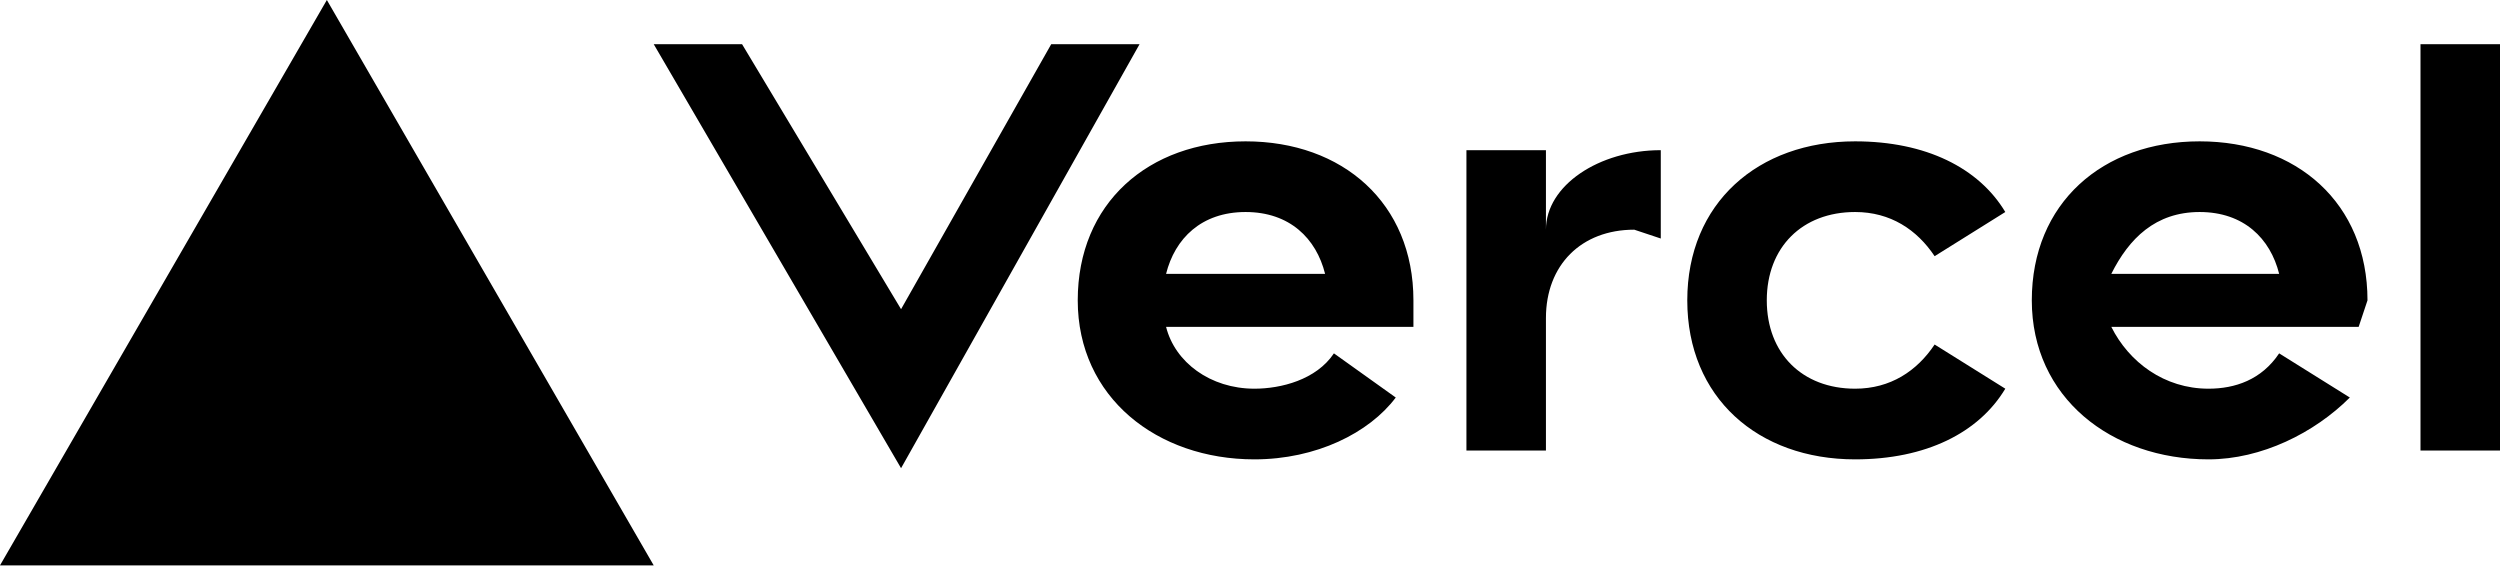
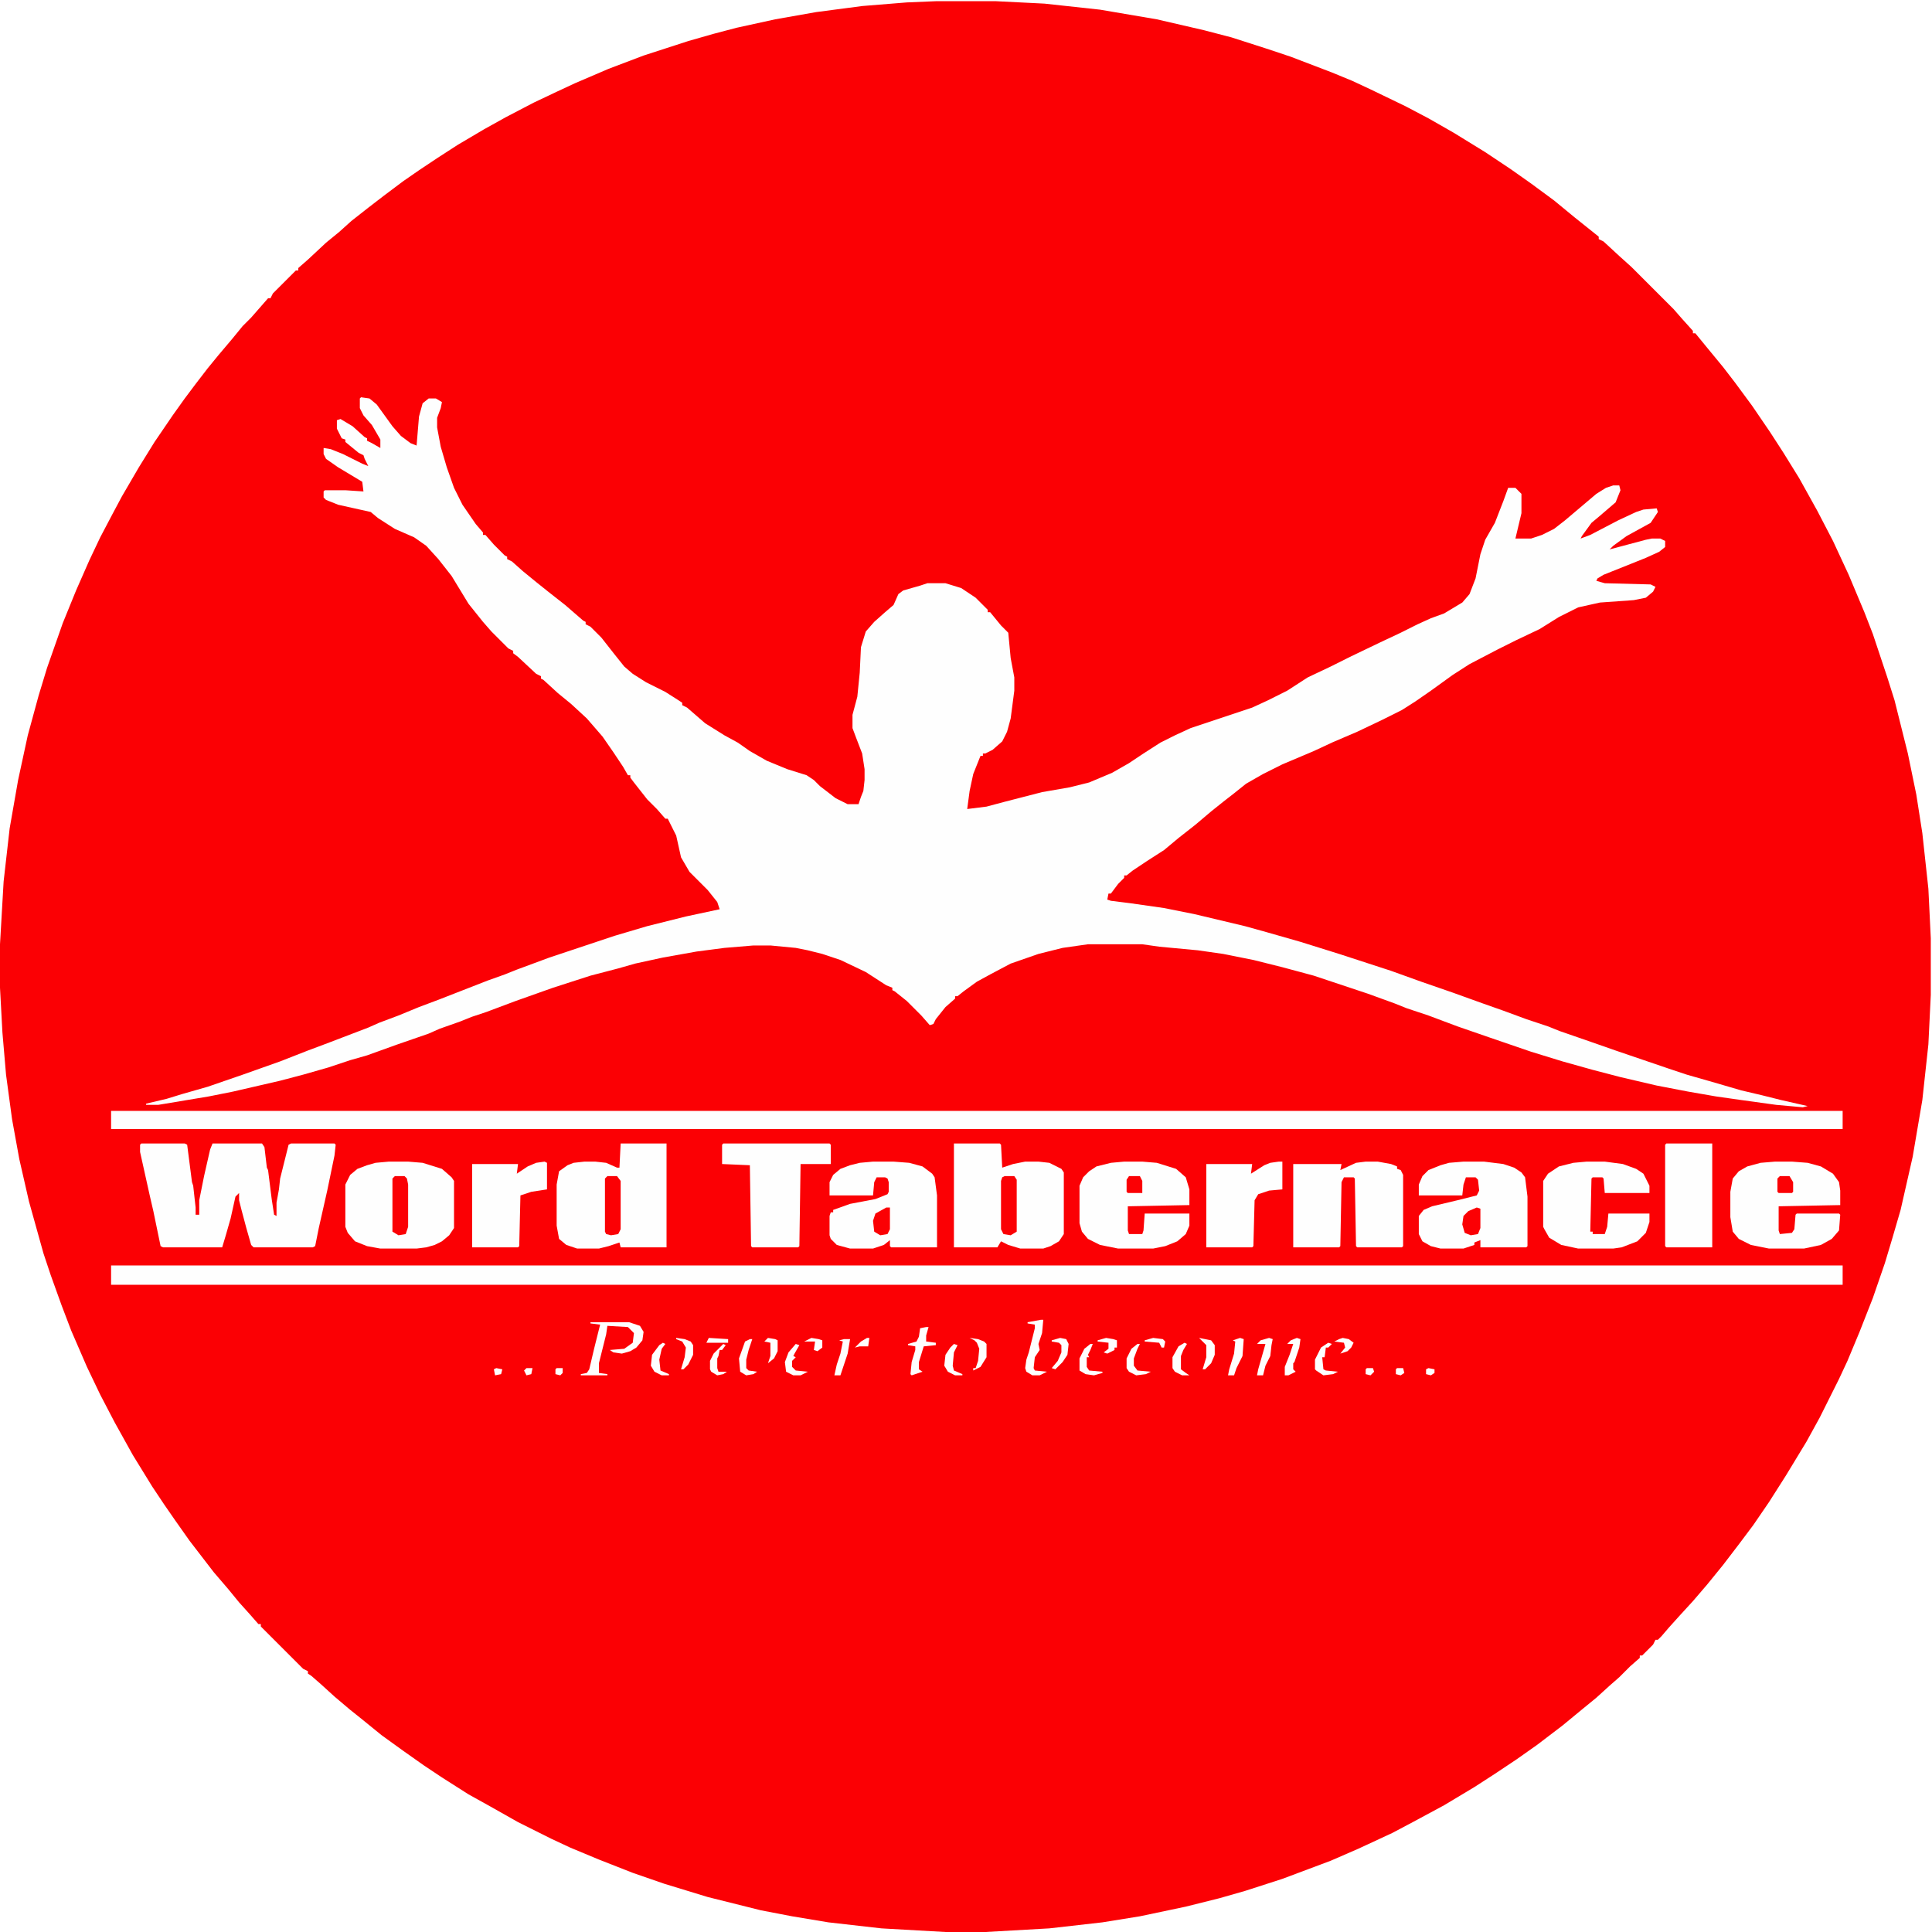
- <svg xmlns="http://www.w3.org/2000/svg" fill="none" viewBox="0 0 283 64">
-   <path fill="black" d="M141 16c-11 0-19 7-19 18s9 18 20 18c7 0 13-3 16-7l-7-5c-2 3-6 4-9 4-5 0-9-3-10-7h28v-3c0-11-8-18-19-18zm-9 15c1-4 4-7 9-7s8 3 9 7h-18zm117-15c-11 0-19 7-19 18s9 18 20 18c6 0 12-3 16-7l-8-5c-2 3-5 4-8 4-5 0-9-3-11-7h28l1-3c0-11-8-18-19-18zm-10 15c2-4 5-7 10-7s8 3 9 7h-19zm-39 3c0 6 4 10 10 10 4 0 7-2 9-5l8 5c-3 5-9 8-17 8-11 0-19-7-19-18s8-18 19-18c8 0 14 3 17 8l-8 5c-2-3-5-5-9-5-6 0-10 4-10 10zm83-29v46h-9V5h9zM37 0l37 64H0L37 0zm92 5-27 48L74 5h10l18 30 17-30h10zm59 12v10l-3-1c-6 0-10 4-10 10v15h-9V17h9v9c0-5 6-9 13-9z" />
+ <svg xmlns="http://www.w3.org/2000/svg" version="1.1" viewBox="0 0 1600 1600" width="1280" height="1280">
+   <path transform="translate(775,1)" d="m0 0h50l40 2 46 5 47 8 39 9 23 6 28 9 21 7 34 13 17 7 15 7 29 14 19 10 21 12 26 16 21 14 17 12 19 14 17 14 20 16v2l4 2 13 12 10 9 35 35 7 8 9 10v2h2l9 11 14 17 10 13 14 19 15 22 11 17 13 21 15 27 13 25 13 28 13 31 7 18 12 36 6 19 11 44 7 34 5 32 5 46 2 41v47l-2 41-5 46-8 47-10 44-7 24-6 20-10 29-11 28-10 24-7 15-16 32-11 20-17 28-14 22-13 19-12 16-13 17-13 16-12 14-11 12-9 10-6 7-3 3h-2l-2 4-9 9h-2v2l-8 7-9 9-8 7-11 10-11 9-17 14-21 16-17 12-18 12-17 11-25 15-26 14-17 9-28 13-23 10-40 15-31 10-21 6-28 7-38 8-31 5-44 5-53 3h-33l-53-3-44-5-30-5-26-5-44-11-36-11-26-9-28-11-24-10-15-7-28-14-23-13-18-10-22-14-15-10-17-12-18-13-16-13-10-8-13-11-11-10-8-7-3-2v-2l-4-2-35-35v-2h-2l-7-8-9-10-9-11-12-14-20-26-12-17-9-13-10-15-16-26-15-27-12-23-11-23-13-30-8-21-9-25-6-18-12-43-8-35-6-33-5-37-3-35-2-37v-36l3-52 5-44 7-40 8-37 9-33 7-23 13-37 11-27 11-25 9-19 10-19 8-15 14-24 13-21 15-22 10-14 9-12 10-13 9-11 11-13 9-11 7-7 14-16h2l2-4 19-19h2v-2l8-7 15-14 11-9 10-9 14-11 13-10 16-12 13-9 15-10 17-11 22-13 18-10 23-12 19-9 15-7 28-12 29-11 37-12 21-6 19-5 32-7 34-6 38-5 37-3z" fill="#FB0004" />
+   <path transform="translate(299,329)" d="m0 0 7 1 6 5 13 18 7 8 8 6 5 2 2-24 3-11 5-4h6l5 3-1 5-3 8v8l3 16 5 17 6 17 7 14 11 16 6 7v2h2l7 8 9 9 2 1v2l4 2 9 8 11 9 10 8 14 11 15 13 2 1v2l4 2 9 9 11 14 8 10 7 6 11 7 16 8 11 7 3 2v2l4 2 15 13 16 10 11 6 10 7 14 8 17 7 16 5 6 4 5 5 13 10 10 5h9l2-6 2-5 1-9v-9l-2-13-5-13-3-8v-11l4-15 2-20 1-21 4-13 7-8 9-8 7-6 4-9 4-3 14-4 6-2h15l13 4 12 8 10 10v2h2l9 11 6 6 2 21 3 16v11l-3 23-3 11-4 8-8 7-6 3h-2v2h-2l-6 15-3 14-2 15 16-2 15-4 31-8 23-4 16-4 19-8 14-8 12-8 14-9 12-6 13-6 51-17 13-6 16-8 17-11 19-9 16-8 25-12 17-8 14-7 11-5 11-4 15-9 6-7 5-13 4-20 4-12 8-14 7-18 4-11h6l5 5v16l-5 21h13l9-3 10-5 9-7 26-22 8-5 6-2h5l1 4-4 10-14 12-6 5-8 11-1 2 8-3 23-12 15-7 6-2 11-1 1 3-6 9-20 11-11 8-3 3 30-8 5-1h7l4 2v5l-5 4-11 5-35 14-5 3-1 2 7 2 38 1 4 2-2 4-6 5-10 2-28 2-18 4-16 8-16 10-19 9-16 8-23 12-14 9-18 13-13 9-11 7-16 8-21 10-21 9-15 7-26 11-16 8-14 8-10 8-9 7-10 8-13 11-14 11-12 10-14 9-12 8-5 4h-2v2l-5 5-6 8h-2l-1 5 3 1 16 2 28 4 25 5 42 10 18 5 28 8 32 10 43 14 25 9 26 9 25 9 17 6 19 7 18 6 10 4 26 9 20 7 44 15 15 5 21 6 24 7 17 4 16 4 22 5-4 1-22-2-29-4-21-3-23-4-26-5-30-7-23-6-25-7-26-8-35-12-26-9-24-9-18-6-10-4-22-8-45-15-26-7-24-6-25-5-21-3-32-3-14-2h-45l-21 3-20 5-23 8-17 9-11 6-11 8-5 4h-2v2l-8 7-8 10-2 4-3 1-7-8-12-12-10-8-2-1v-2l-5-2-17-11-21-10-15-5-12-3-10-2-21-2h-14l-24 2-23 3-28 5-23 5-14 4-23 6-31 10-31 11-24 9-12 4-10 4-17 6-9 4-26 9-25 9-14 4-18 6-21 6-19 5-39 9-20 4-42 7h-10v-1l17-4 13-4 21-6 29-10 31-11 23-9 16-6 34-13 9-4 16-6 17-7 16-6 41-16 14-5 10-4 27-10 54-18 27-8 32-8 28-6-2-6-8-10-15-15-7-12-4-18-7-14h-2l-7-8-8-8-11-14-3-4v-2h-2l-4-7-8-12-9-13-13-15-13-12-11-9-12-11-2-1v-2l-4-2-15-14-4-3v-2l-4-2-14-14-7-8-12-15-14-23-11-14-10-11-10-7-16-7-14-9-6-5-27-6-10-4-2-2v-5l1-1h17l15 1-1-8-20-12-10-7-2-4v-5l6 1 10 4 16 8 5 2-3-6-1-3-4-2-11-9v-2l-3-1-4-8v-7l3-1 10 6 10 9 2 1v2l4 2 7 4v-7l-7-12-7-8-3-6v-8z" fill="#FEFEFE" />
+   <path transform="translate(92,1048)" d="m0 0h1434v16h-1434z" fill="#FEFEFE" />
+   <path transform="translate(92,920)" d="m0 0h1434v15h-1434z" fill="#FEFEFE" />
+   <path transform="translate(117,947)" d="m0 0h36l2 1 4 31 1 3 2 18v6h3v-12l4-20 5-22 2-5h41l2 3 2 17 1 2 3 24 2 13 2 1v-11l2-11 1-9 7-28 2-1h36l1 1-1 9-6 29-7 31-3 15-2 1h-49l-2-2-4-14-4-15-2-8v-6l-3 3-4 18-4 14-3 10h-49l-2-1-6-29-3-13-8-36v-6z" fill="#FEFEFE" />
+   <path transform="translate(790,947)" d="m0 0h38l1 1 1 19 9-3 10-2h11l9 1 10 5 2 3v51l-4 6-7 4-6 2h-19l-10-3-6-3-3 5h-36z" fill="#FEFEFE" />
+   <path transform="translate(514,947)" d="m0 0h38v86h-38l-1-4-9 3-8 2h-18l-9-3-6-5-2-11v-34l2-11 7-5 5-2 9-1h9l9 1 9 4h2z" fill="#FEFEFE" />
+   <path transform="translate(322,962)" d="m0 0h16l12 1 16 5 8 7 2 3v39l-4 6-6 5-6 3-7 2-8 1h-30l-11-2-10-4-6-7-2-5v-35l4-8 6-5 8-3 7-2z" fill="#FEFEFE" />
+   <path transform="translate(1131,962)" d="m0 0h10l11 2 5 2v2l3 1 2 4v59l-1 1h-37l-1-1-1-56-1-1h-8l-2 4-1 53-1 1h-38v-69h40l-1 5 13-6z" fill="#FEFEFE" />
+   <path transform="translate(1212,962)" d="m0 0h17l16 2 9 3 6 4 3 4 2 16v41l-1 1h-38v-6l-5 2v2l-9 3h-19l-8-2-7-4-3-6v-15l4-5 7-3 21-5 16-4 2-4-1-9-2-2h-8l-2 6-1 9h-36v-9l3-7 5-5 10-4 7-2z" fill="#FEFEFE" />
+   <path transform="translate(723,962)" d="m0 0h17l13 1 11 3 8 6 2 3 2 15v43h-38l-1-1v-5l-5 4-9 3h-19l-11-3-5-5-1-3v-16l1-3h2v-2l14-5 21-4 10-4 1-2v-8l-1-3-2-1h-7l-2 4-1 11h-36v-11l3-6 6-5 8-3 8-2z" fill="#FEFEFE" />
+   <path transform="translate(931,962)" d="m0 0h15l12 1 16 5 8 7 3 10v13l-51 1v20l1 3h11l1-3 1-14h37v10l-3 7-7 6-10 4-10 2h-29l-15-3-10-5-5-6-2-7v-31l3-7 5-5 6-4 12-3z" fill="#FEFEFE" />
+   <path transform="translate(1470,962)" d="m0 0h14l13 1 11 3 10 6 5 7 1 7v12l-51 1v20l1 3 10-1 2-3 1-12 1-1h35l1 1-1 13-6 7-9 5-14 3h-29l-15-3-10-5-5-6-2-12v-21l2-11 5-6 7-4 11-3z" fill="#FEFEFE" />
+   <path transform="translate(1314,962)" d="m0 0h15l15 2 11 4 6 4 5 10v6h-37l-1-12-1-1h-8l-1 1-1 44h2v2h10l2-6 1-11h34v7l-3 9-7 7-13 5-7 1h-29l-14-3-10-6-4-7-1-2v-38l4-6 9-6 12-3z" fill="#FEFEFE" />
+   <path transform="translate(599,947)" d="m0 0h88l1 1v16h-25l-1 68-1 1h-38l-1-1-1-67-23-1v-16z" fill="#FEFEFE" />
+   <path transform="translate(1380,947)" d="m0 0h38v86h-38l-1-1v-84z" fill="#FEFEFE" />
+   <path transform="translate(1059,962)" d="m0 0h3v23l-11 1-9 3-3 5-1 38-1 1h-38v-69h38l-1 8 11-7 5-2z" fill="#FEFEFE" />
+   <path transform="translate(451,962)" d="m0 0 2 1v22l-13 2-9 3-1 42-1 1h-38v-69h38l-1 8 9-6 7-3z" fill="#FEFEFE" />
+   <path transform="translate(832,974)" d="m0 0h8l2 3v43l-5 3-6-1-2-4v-40l1-3z" fill="#FB0004" />
+   <path transform="translate(503,974)" d="m0 0h8l3 4v40l-2 4-6 1-4-1-1-2v-44z" fill="#FB0004" />
+   <path transform="translate(327,974)" d="m0 0h8l2 2 1 5v35l-2 6-6 1-5-3v-44z" fill="#FB0004" />
+   <path transform="translate(489,1095)" d="m0 0h32l9 3 3 5-1 7-5 6-5 3-7 2-7-1-3-2 12-1 7-5 1-8-5-5-17-1-1 7-6 24v8l7 1v1h-22v-1l5-1 2-3 4-17 5-20-8-1z" fill="#FEFEFE" />
+   <path transform="translate(862,1093)" d="m0 0h2l-1 11-3 9 1 5-4 6-1 9 1 2 10 1-6 3h-6l-5-3-1-3 1-7 2-6 5-20v-3l-6-1v-1z" fill="#FEFEFE" />
+   <path transform="translate(1223 1e3)" d="m0 0 3 1v16l-2 5-6 1-5-2-2-7 1-7 4-4z" fill="#FB0004" />
+   <path transform="translate(734 1e3)" d="m0 0h3v18l-2 4-6 1-5-3-1-9 2-6z" fill="#FB0004" />
+   <path transform="translate(767,1099)" d="m0 0h2l-2 7v5l8 1v2l-10 1-4 13v6l3 2-9 3-1-1 1-10 3-10v-3l-6-1v-1l7-2 2-4 1-7z" fill="#FEFEFE" />
+   <path transform="translate(1074,1108)" d="m0 0 3 1-1 7-4 12-1 1v5l2 2-6 3h-3v-7l4-10 3-9h-5l3-3z" fill="#FEFEFE" />
+   <path transform="translate(935,974)" d="m0 0h9l2 4v10h-12l-1-1v-10z" fill="#FB0004" />
+   <path transform="translate(1474,974)" d="m0 0h8l3 5v8l-1 1h-11l-1-1v-11z" fill="#FB0004" />
+   <path transform="translate(1027,1108)" d="m0 0 3 1-1 14-5 10-2 6h-5l1-5 4-13 1-10-2-1z" fill="#FEFEFE" />
+   <path transform="translate(1051,1108)" d="m0 0 3 1-1 5-1 9-4 8-2 8h-5l1-5 6-21h-7l3-3z" fill="#FEFEFE" />
+   <path transform="translate(621,1109)" d="m0 0h2l-3 9-2 8v7l2 2 7 1-3 2-6 1-5-3-1-11 5-14z" fill="#FEFEFE" />
+   <path transform="translate(1100,1112)" d="m0 0 3 1-3 3h-2l-1 8h-2l1 10 2 1 10 1-4 2-8 1-6-4-1-1v-8l5-10z" fill="#FEFEFE" />
+   <path transform="translate(699,1109)" d="m0 0h5l-2 12-6 18h-5l2-9 3-9 2-10-3-1z" fill="#FEFEFE" />
+   <path transform="translate(942,1113)" d="m0 0h2l-2 4-3 8v6l3 4 11 1-4 2-8 1-6-3-2-3v-8l4-8z" fill="#FEFEFE" />
+   <path transform="translate(903,1113)" d="m0 0h2l-2 5-2 4 1 2h-2v8l2 3 11 1v1l-7 2-7-1-5-3v-10l4-8z" fill="#FEFEFE" />
+   <path transform="translate(659,1113)" d="m0 0 3 1-4 7-1 2 2 1-3 3v5l3 3 10 1-6 3h-6l-6-3-1-8 3-8z" fill="#FEFEFE" />
+   <path transform="translate(981,1112)" d="m0 0 2 1-3 5-2 5v11l4 3 3 2h-6l-6-3-2-3v-9l5-9z" fill="#FEFEFE" />
+   <path transform="translate(790,1113)" d="m0 0 3 1-3 6-1 11 1 4 7 3v1h-6l-6-3-3-5 1-9 4-6z" fill="#FEFEFE" />
+   <path transform="translate(549,1112)" d="m0 0 2 1-3 4-2 9 1 9 7 3v1h-6l-6-3-3-5 1-9 6-8z" fill="#FEFEFE" />
+   <path transform="translate(993,1108)" d="m0 0 10 2 3 4v8l-3 7-5 5h-2l3-10v-10l-4-4z" fill="#FEFEFE" />
+   <path transform="translate(803,1108)" d="m0 0 7 1 5 2 2 2v11l-5 8-6 3v-2h2l2-6 1-10-2-5-2-2z" fill="#FEFEFE" />
+   <path transform="translate(560,1108)" d="m0 0 7 1 5 2 2 3v8l-4 8-4 4h-2l3-10 1-8-3-5-5-2z" fill="#FEFEFE" />
+   <path transform="translate(878,1108)" d="m0 0 5 1 2 4-1 9-4 6-6 6-3-1 5-6 3-7v-6l-2-2-6-1v-1z" fill="#FEFEFE" />
+   <path transform="translate(599,1113)" d="m0 0 2 1-3 4h-2l-1 5-1 2v8l1 3h7l-3 2-5 1-5-3-1-2v-7l3-6z" fill="#FEFEFE" />
+   <path transform="translate(636,1108)" d="m0 0 6 1 2 1v9l-3 6-5 4 2-6v-11l-5-1z" fill="#FEFEFE" />
+   <path transform="translate(916,1108)" d="m0 0 6 1 3 1v6h-2v2l-6 3-3-1 4-3v-5l-9-1v-1z" fill="#FEFEFE" />
+   <path transform="translate(1112,1108)" d="m0 0 5 1 4 3-2 4-3 3-6 2 4-5-1-4-8-1 4-2z" fill="#FEFEFE" />
+   <path transform="translate(672,1108)" d="m0 0 6 1 3 1v6l-4 3-3-1 1-7h-9l4-2z" fill="#FEFEFE" />
+   <path transform="translate(587,1108)" d="m0 0 16 1v3h-18z" fill="#FEFEFE" />
+   <path transform="translate(955,1108)" d="m0 0 8 1 2 2-1 5h-2l-2-4-12-1v-1z" fill="#FEFEFE" />
+   <path transform="translate(718,1108)" d="m0 0h2l-1 7h-7l-4 1 5-5z" fill="#FEFEFE" />
+   <path transform="translate(1157,1133)" d="m0 0h5l1 4-3 2-4-1v-4z" fill="#FEFEFE" />
+   <path transform="translate(1183,1133)" d="m0 0 5 1v3l-3 2-4-1v-4z" fill="#FEFEFE" />
+   <path transform="translate(461,1133)" d="m0 0h5v4l-2 2-4-1v-4z" fill="#FEFEFE" />
+   <path transform="translate(1132,1133)" d="m0 0h5l1 3-3 3-4-1v-4z" fill="#FEFEFE" />
+   <path transform="translate(411,1133)" d="m0 0 5 1-1 4-5 1-1-5z" fill="#FEFEFE" />
+   <path transform="translate(436,1133)" d="m0 0h5l-1 5-4 1-2-4z" fill="#FEFEFE" />
</svg>
